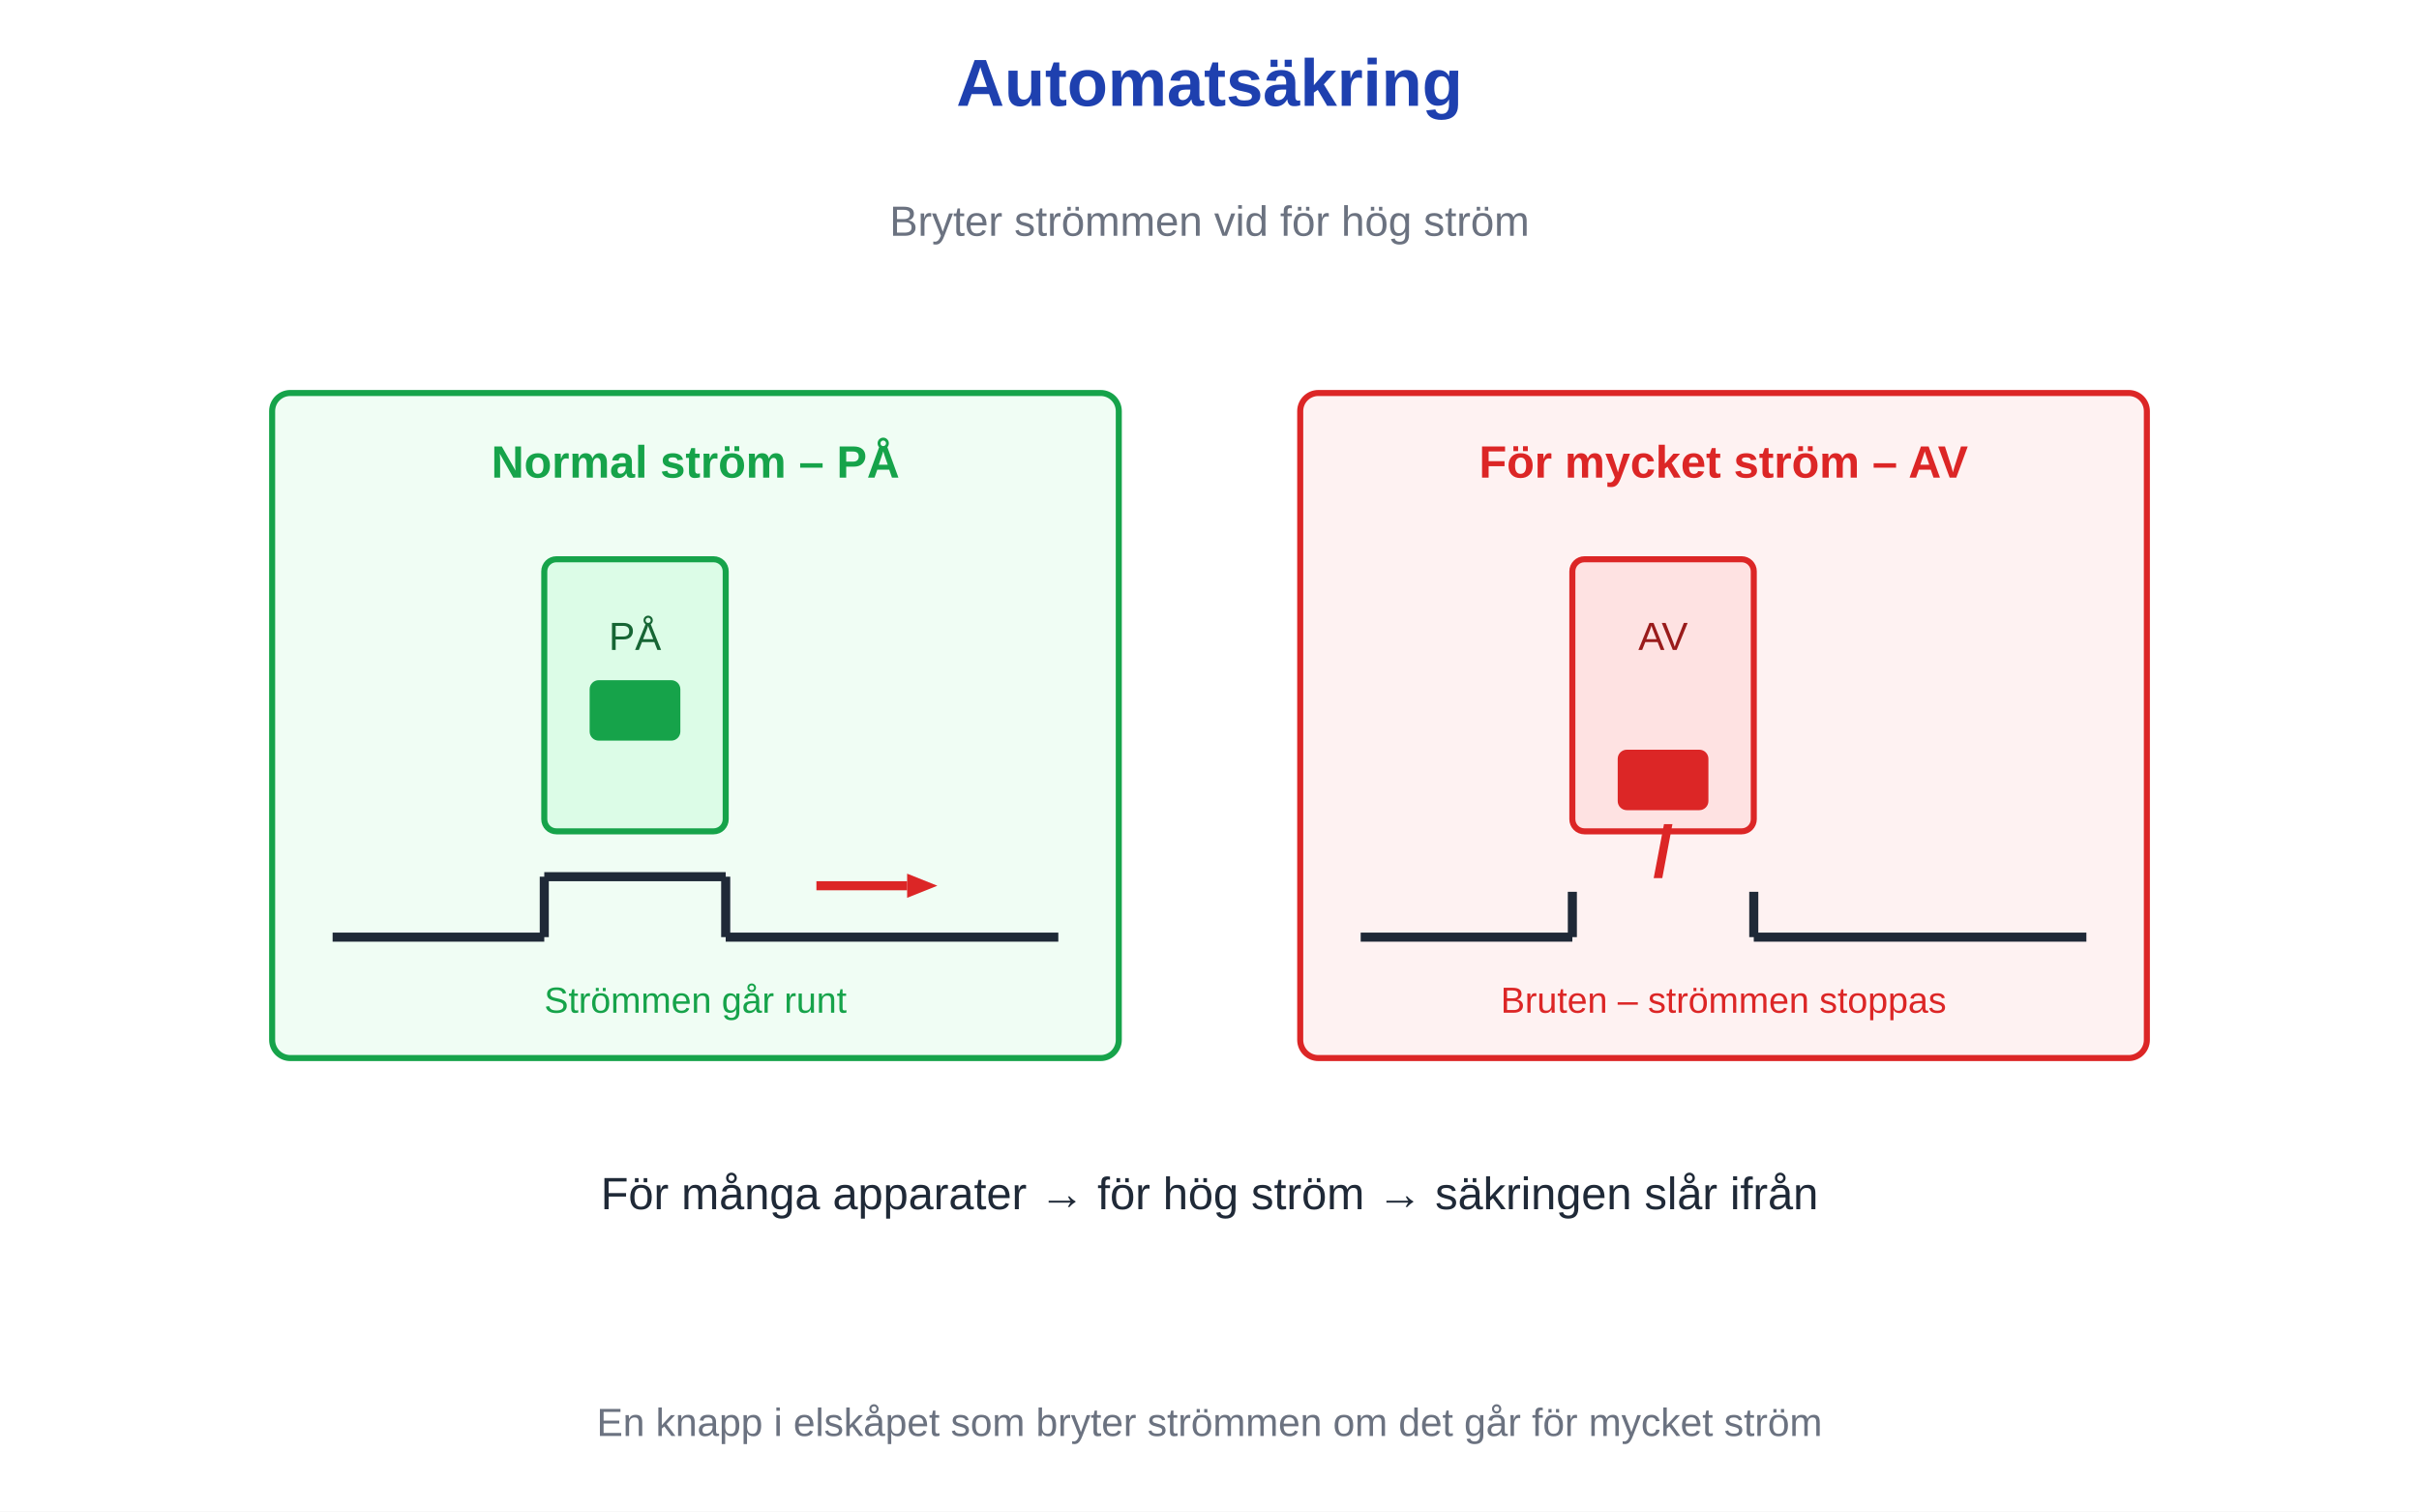
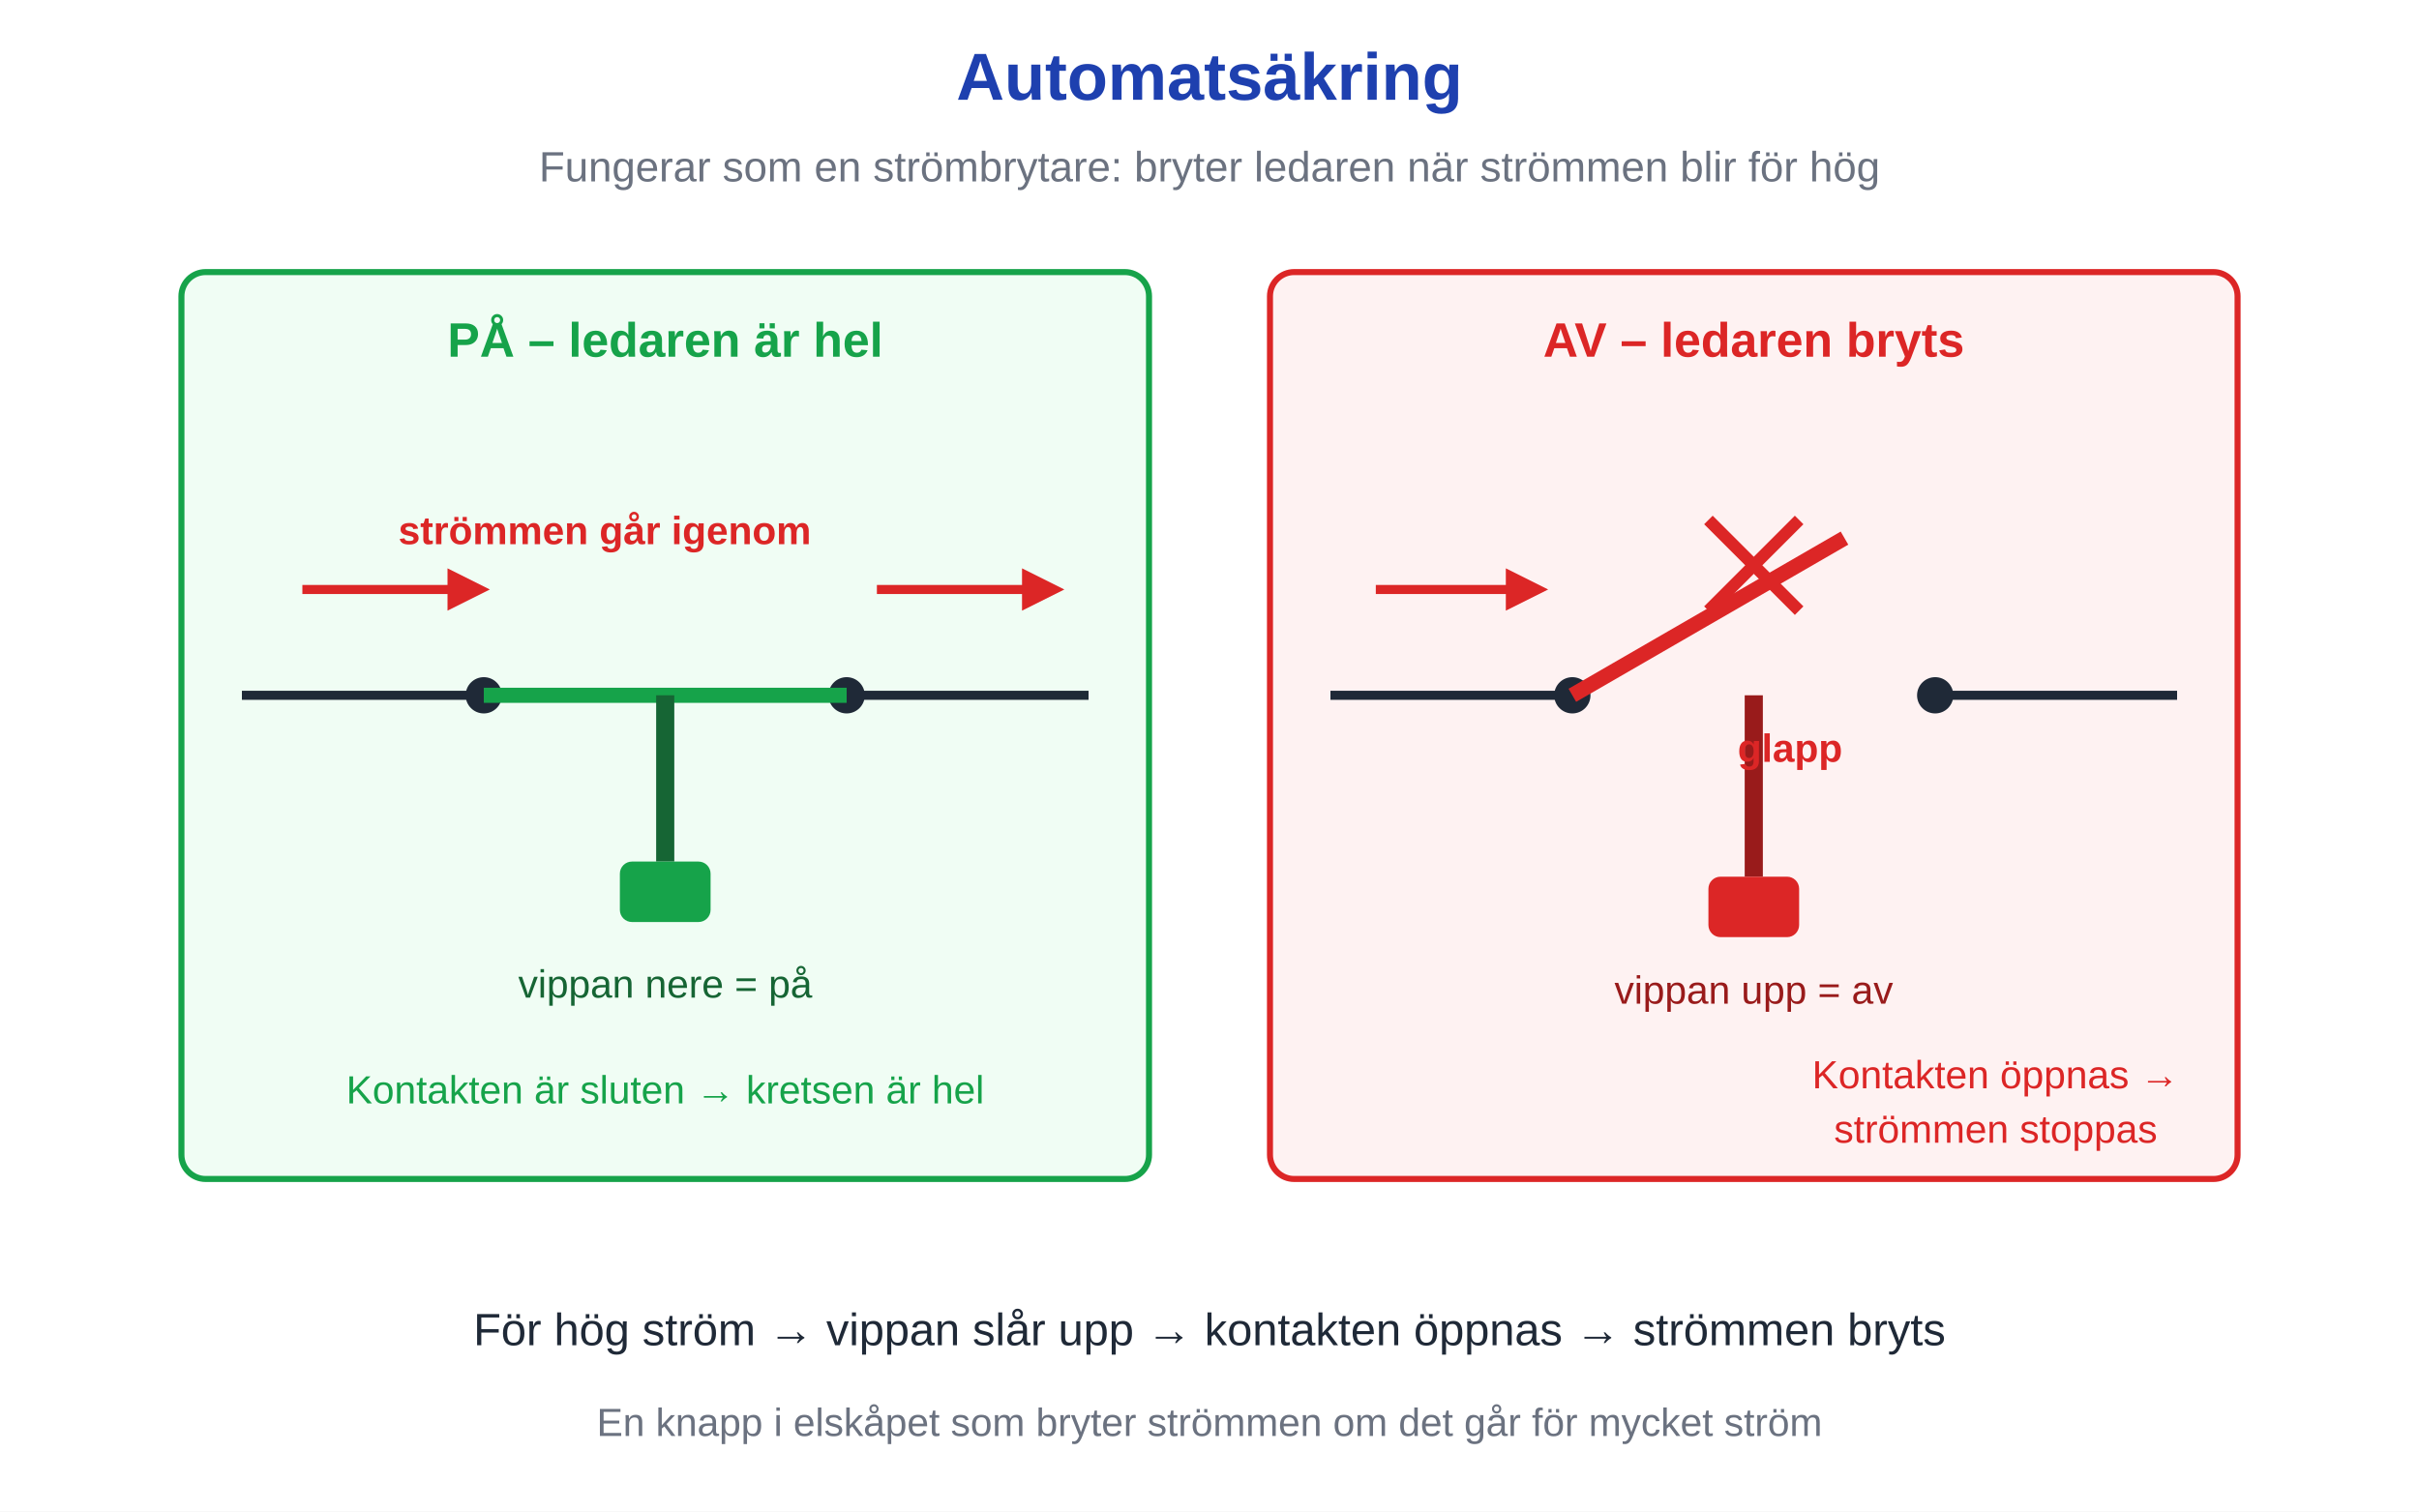
<svg xmlns="http://www.w3.org/2000/svg" viewBox="0 0 800 500" width="800" height="500">
  <rect width="800" height="500" fill="white" />
-   <text x="400" y="35" font-family="Arial,sans-serif" font-size="22" fill="#1e40af" text-anchor="middle" font-weight="bold">Automatsäkring</text>
-   <text x="400" y="78" font-family="Arial,sans-serif" font-size="14" fill="#6b7280" text-anchor="middle">Bryter strömmen vid för hög ström</text>
-   <rect x="90" y="130" width="280" height="220" fill="#f0fdf4" stroke="#16a34a" stroke-width="2" rx="6" />
-   <text x="230" y="158" font-family="Arial,sans-serif" font-size="15" fill="#16a34a" text-anchor="middle" font-weight="bold">Normal ström – PÅ</text>
-   <rect x="180" y="185" width="60" height="90" fill="#dcfce7" stroke="#16a34a" stroke-width="2" rx="4" />
-   <text x="210" y="215" font-family="Arial,sans-serif" font-size="13" fill="#166534" text-anchor="middle">PÅ</text>
-   <rect x="195" y="225" width="30" height="20" fill="#16a34a" rx="3" />
-   <line x1="110" y1="310" x2="180" y2="310" stroke="#1f2937" stroke-width="3" />
-   <line x1="180" y1="310" x2="180" y2="290" stroke="#1f2937" stroke-width="3" />
-   <line x1="180" y1="290" x2="240" y2="290" stroke="#1f2937" stroke-width="3" />
-   <line x1="240" y1="290" x2="240" y2="310" stroke="#1f2937" stroke-width="3" />
-   <line x1="240" y1="310" x2="350" y2="310" stroke="#1f2937" stroke-width="3" />
-   <line x1="270" y1="293" x2="300" y2="293" stroke="#dc2626" stroke-width="3" />
-   <polygon points="310,293 300,297 300,289" fill="#dc2626" />
-   <text x="230" y="335" font-family="Arial,sans-serif" font-size="12" fill="#16a34a" text-anchor="middle">Strömmen går runt</text>
-   <rect x="430" y="130" width="280" height="220" fill="#fef2f2" stroke="#dc2626" stroke-width="2" rx="6" />
-   <text x="570" y="158" font-family="Arial,sans-serif" font-size="15" fill="#dc2626" text-anchor="middle" font-weight="bold">För mycket ström – AV</text>
-   <rect x="520" y="185" width="60" height="90" fill="#fee2e2" stroke="#dc2626" stroke-width="2" rx="4" />
-   <text x="550" y="215" font-family="Arial,sans-serif" font-size="13" fill="#991b1b" text-anchor="middle">AV</text>
-   <rect x="535" y="248" width="30" height="20" fill="#dc2626" rx="3" />
-   <line x1="450" y1="310" x2="520" y2="310" stroke="#1f2937" stroke-width="3" />
-   <line x1="520" y1="310" x2="520" y2="295" stroke="#1f2937" stroke-width="3" />
-   <line x1="580" y1="295" x2="580" y2="310" stroke="#1f2937" stroke-width="3" />
-   <line x1="580" y1="310" x2="690" y2="310" stroke="#1f2937" stroke-width="3" />
-   <text x="550" y="290" font-family="Arial,sans-serif" font-size="24" fill="#dc2626" text-anchor="middle" font-weight="bold">/</text>
-   <text x="570" y="335" font-family="Arial,sans-serif" font-size="12" fill="#dc2626" text-anchor="middle">Bruten – strömmen stoppas</text>
-   <text x="400" y="400" font-family="Arial,sans-serif" font-size="15" fill="#1f2937" text-anchor="middle">För många apparater → för hög ström → säkringen slår ifrån</text>
+   <text x="400" y="33" font-family="Arial,sans-serif" font-size="22" fill="#1e40af" text-anchor="middle" font-weight="bold">Automatsäkring</text>
+   <text x="400" y="60" font-family="Arial,sans-serif" font-size="14" fill="#6b7280" text-anchor="middle">Fungerar som en strömbrytare: bryter ledaren när strömmen blir för hög</text>
+   <rect x="60" y="90" width="320" height="300" fill="#f0fdf4" stroke="#16a34a" stroke-width="2" rx="8" />
+   <text x="220" y="118" font-family="Arial,sans-serif" font-size="16" fill="#16a34a" text-anchor="middle" font-weight="bold">PÅ – ledaren är hel</text>
+   <line x1="80" y1="230" x2="160" y2="230" stroke="#1f2937" stroke-width="3" />
+   <circle cx="160" cy="230" r="6" fill="#1f2937" />
+   <circle cx="280" cy="230" r="6" fill="#1f2937" />
+   <line x1="160" y1="230" x2="280" y2="230" stroke="#16a34a" stroke-width="5" />
+   <line x1="280" y1="230" x2="360" y2="230" stroke="#1f2937" stroke-width="3" />
+   <line x1="220" y1="230" x2="220" y2="285" stroke="#166534" stroke-width="6" />
+   <rect x="205" y="285" width="30" height="20" rx="4" fill="#16a34a" />
+   <text x="220" y="330" font-family="Arial,sans-serif" font-size="13" fill="#166534" text-anchor="middle">vippan nere = på</text>
+   <line x1="100" y1="195" x2="150" y2="195" stroke="#dc2626" stroke-width="3" />
+   <polygon points="162,195 148,188 148,202" fill="#dc2626" />
+   <text x="200" y="180" font-family="Arial,sans-serif" font-size="13" fill="#dc2626" text-anchor="middle" font-weight="bold">strömmen går igenom</text>
+   <line x1="290" y1="195" x2="340" y2="195" stroke="#dc2626" stroke-width="3" />
+   <polygon points="352,195 338,188 338,202" fill="#dc2626" />
+   <text x="220" y="365" font-family="Arial,sans-serif" font-size="13" fill="#16a34a" text-anchor="middle">Kontakten är sluten → kretsen är hel</text>
+   <rect x="420" y="90" width="320" height="300" fill="#fef2f2" stroke="#dc2626" stroke-width="2" rx="8" />
+   <text x="580" y="118" font-family="Arial,sans-serif" font-size="16" fill="#dc2626" text-anchor="middle" font-weight="bold">AV – ledaren bryts</text>
+   <line x1="440" y1="230" x2="520" y2="230" stroke="#1f2937" stroke-width="3" />
+   <circle cx="520" cy="230" r="6" fill="#1f2937" />
+   <circle cx="640" cy="230" r="6" fill="#1f2937" />
+   <line x1="520" y1="230" x2="610" y2="178" stroke="#dc2626" stroke-width="5" />
+   <line x1="640" y1="230" x2="720" y2="230" stroke="#1f2937" stroke-width="3" />
+   <line x1="580" y1="230" x2="580" y2="290" stroke="#991b1b" stroke-width="6" />
+   <rect x="565" y="290" width="30" height="20" rx="4" fill="#dc2626" />
+   <text x="580" y="332" font-family="Arial,sans-serif" font-size="13" fill="#991b1b" text-anchor="middle">vippan upp = av</text>
+   <text x="592" y="252" font-family="Arial,sans-serif" font-size="13" fill="#dc2626" text-anchor="middle" font-weight="bold">glapp</text>
+   <line x1="455" y1="195" x2="500" y2="195" stroke="#dc2626" stroke-width="3" />
+   <polygon points="512,195 498,188 498,202" fill="#dc2626" />
+   <line x1="565" y1="172" x2="595" y2="202" stroke="#dc2626" stroke-width="4" />
+   <line x1="595" y1="172" x2="565" y2="202" stroke="#dc2626" stroke-width="4" />
+   <text x="660" y="360" font-family="Arial,sans-serif" font-size="13" fill="#dc2626" text-anchor="middle">Kontakten öppnas →</text>
+   <text x="660" y="378" font-family="Arial,sans-serif" font-size="13" fill="#dc2626" text-anchor="middle">strömmen stoppas</text>
+   <text x="400" y="445" font-family="Arial,sans-serif" font-size="15" fill="#1f2937" text-anchor="middle">För hög ström → vippan slår upp → kontakten öppnas → strömmen bryts</text>
  <text x="400" y="475" font-family="Arial,sans-serif" font-size="13" fill="#6b7280" text-anchor="middle">En knapp i elskåpet som bryter strömmen om det går för mycket ström</text>
</svg>
